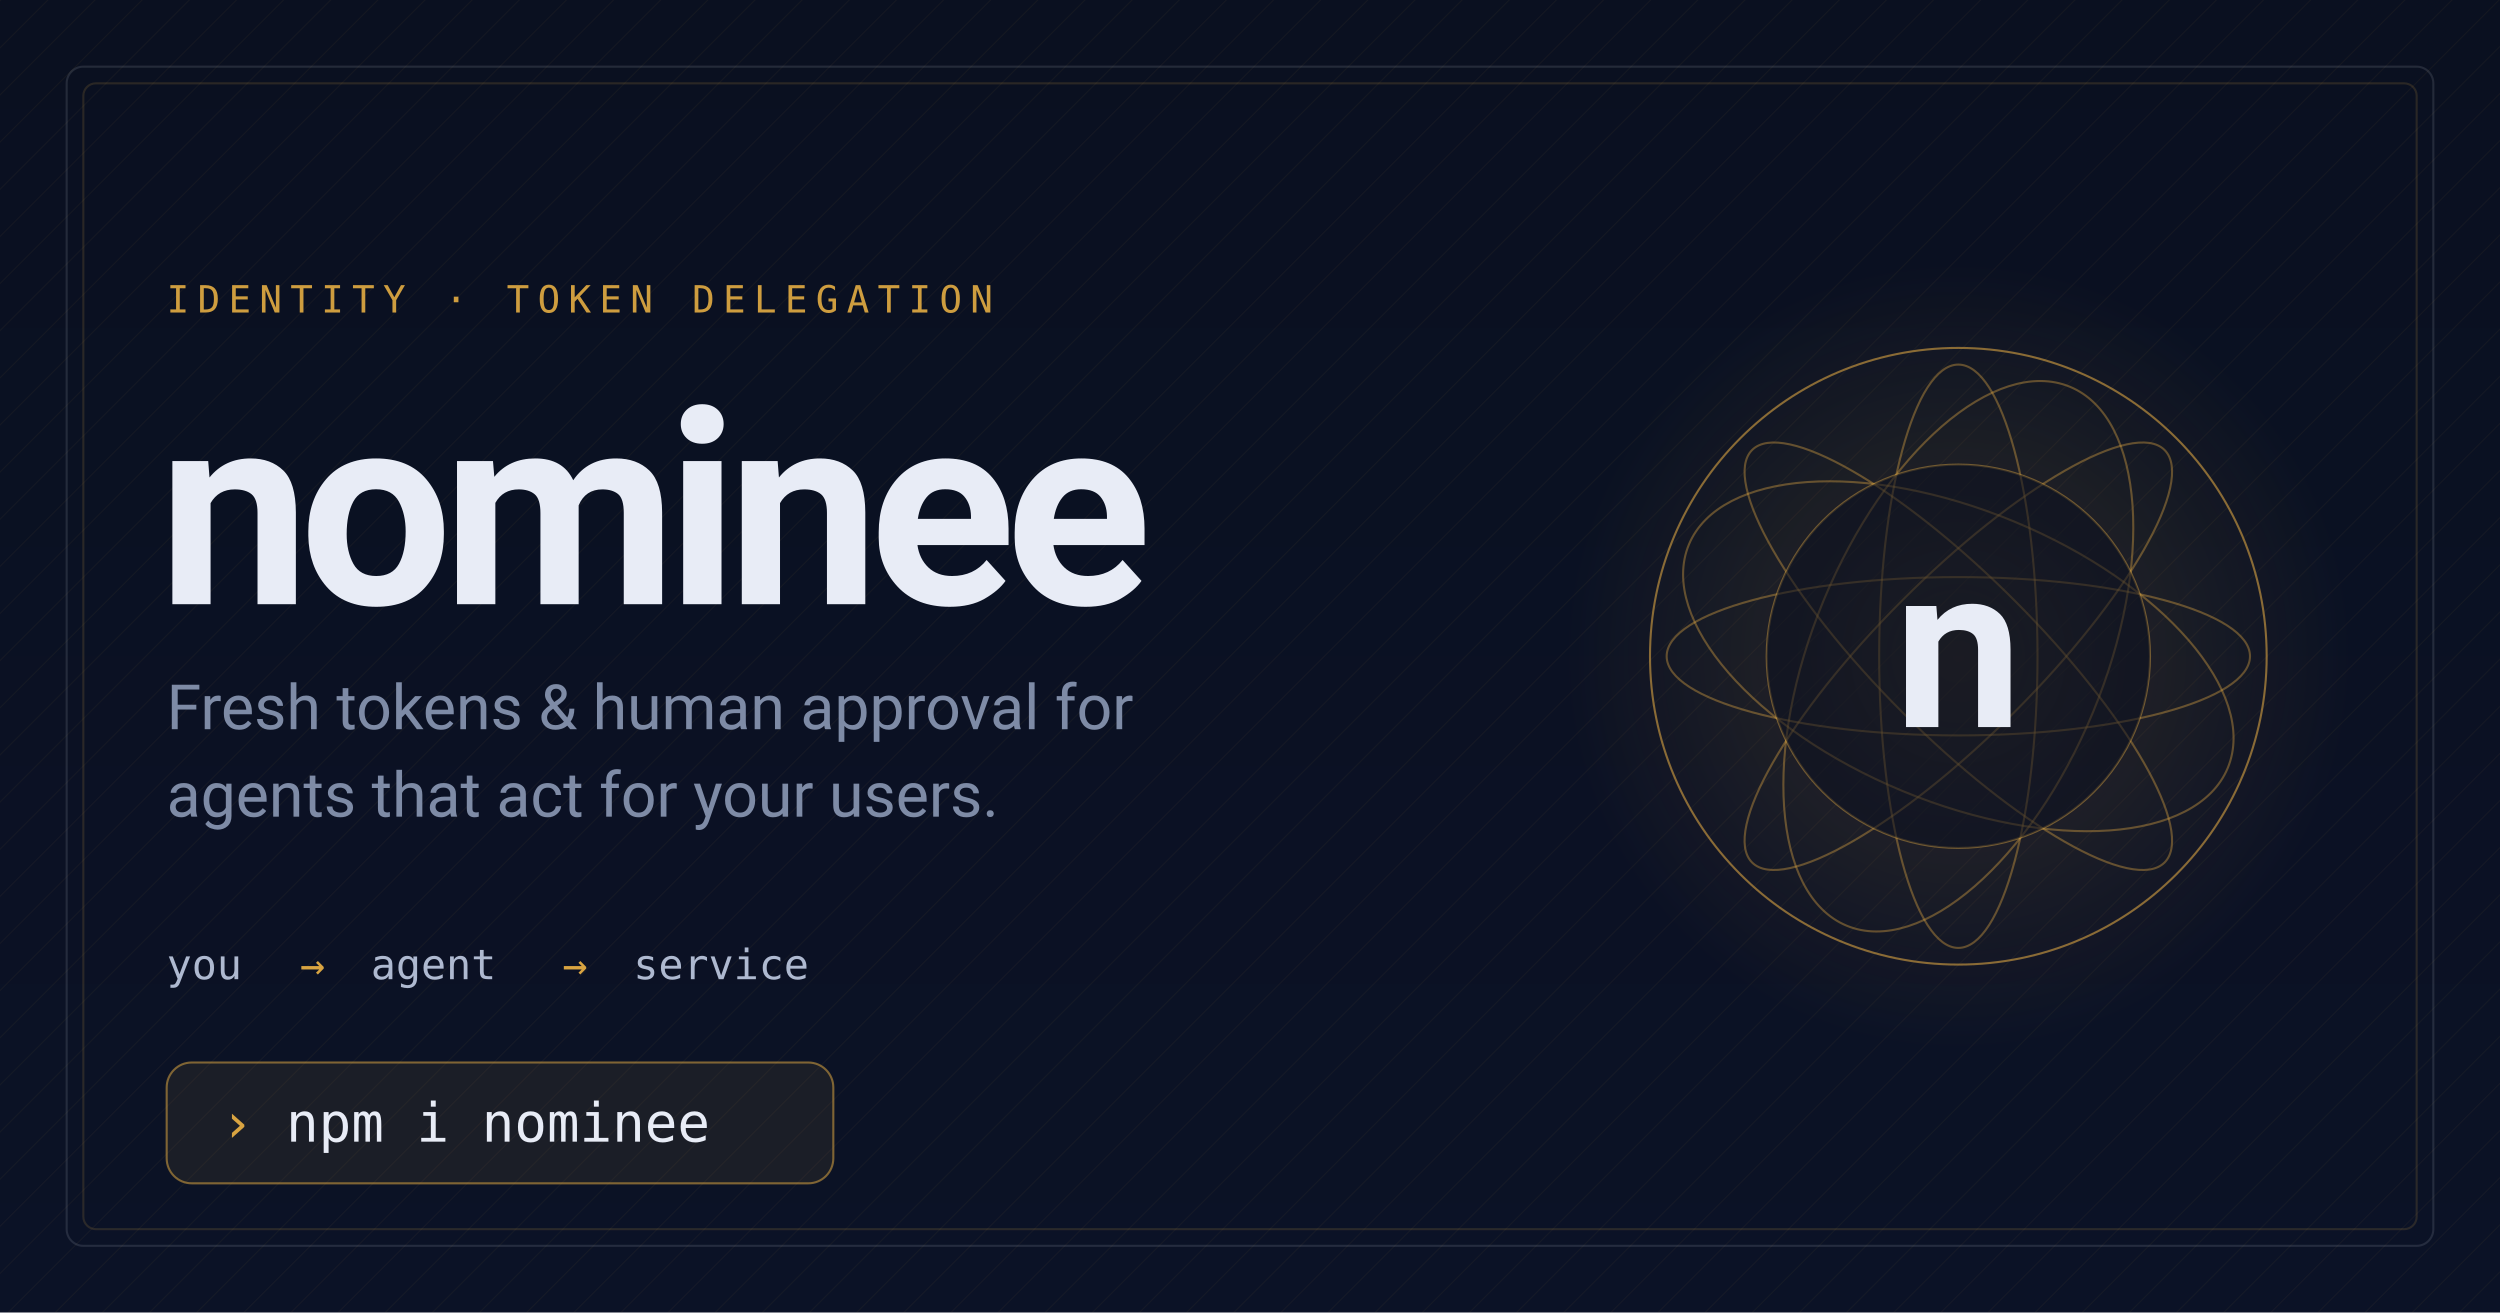
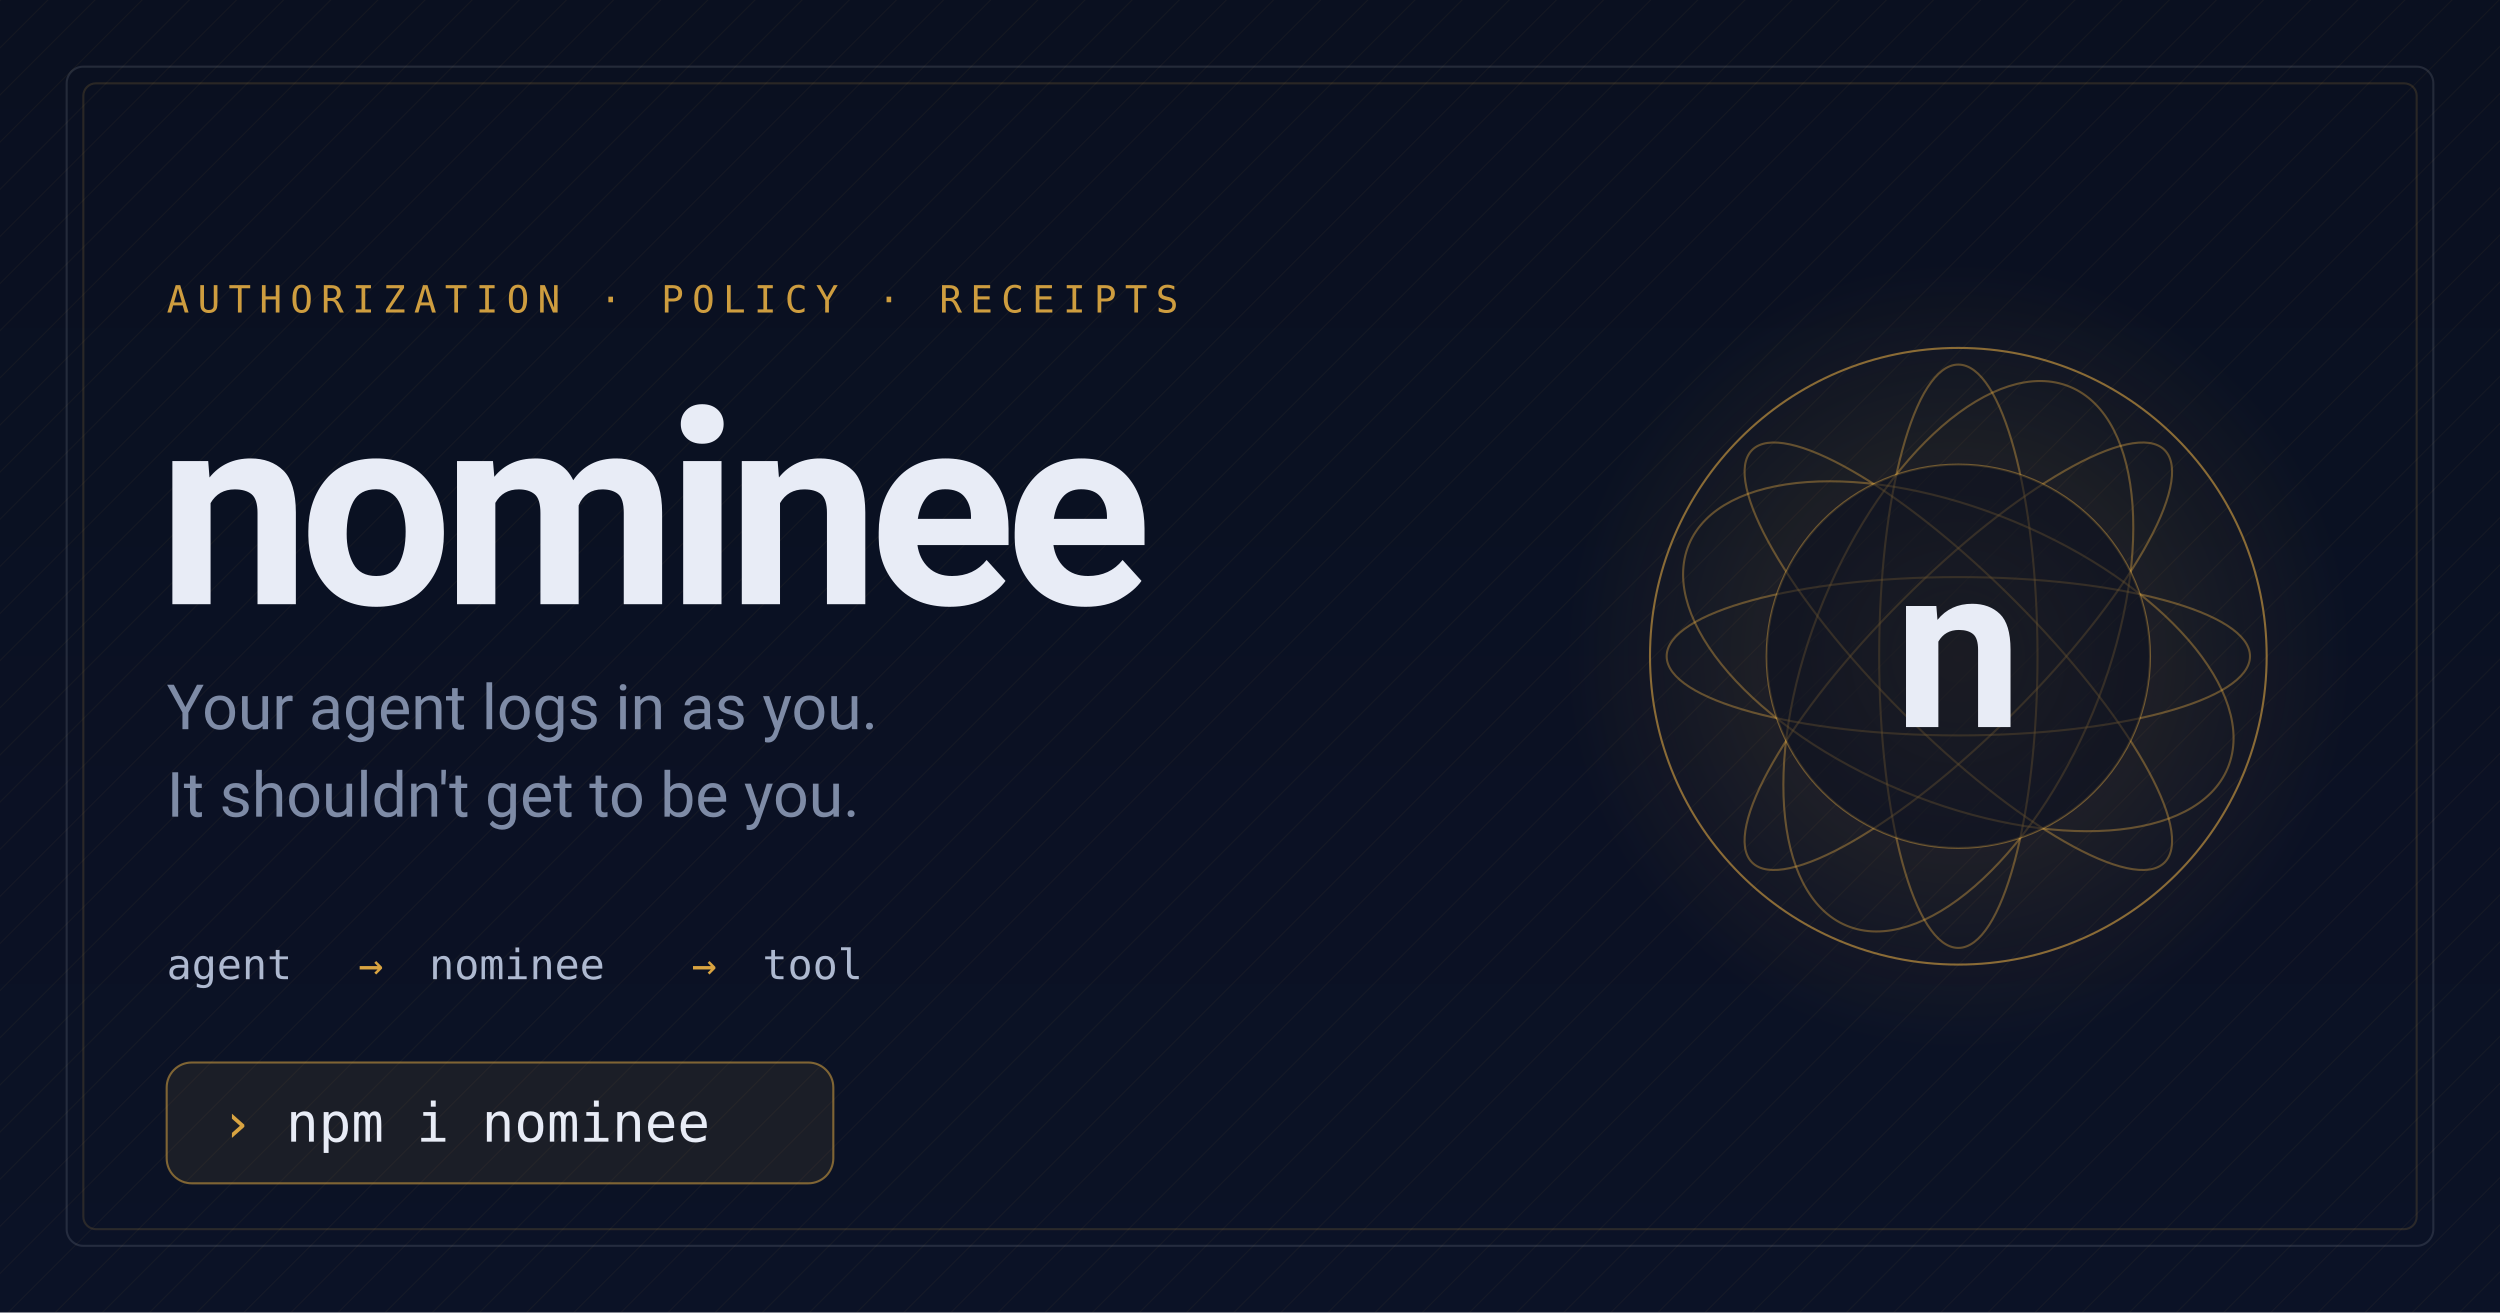
<svg xmlns="http://www.w3.org/2000/svg" width="1200" height="630" viewBox="0 0 1200 630" fill="none">
  <defs>
    <linearGradient id="bg" x1="0" y1="0" x2="0" y2="630" gradientUnits="userSpaceOnUse">
      <stop offset="0" stop-color="#0A1020" />
      <stop offset="1" stop-color="#0B1226" />
    </linearGradient>
    <radialGradient id="glow" cx="0.5" cy="0.5" r="0.5">
      <stop offset="0" stop-color="#D9A441" stop-opacity="0.18" />
      <stop offset="1" stop-color="#D9A441" stop-opacity="0" />
    </radialGradient>
    <pattern id="engrave" width="16" height="16" patternUnits="userSpaceOnUse" patternTransform="rotate(45)">
      <line x1="0" y1="0" x2="0" y2="16" stroke="#D9A441" stroke-opacity="0.05" stroke-width="1" />
    </pattern>
    <style>
      .sans { font-family: ui-sans-serif, system-ui, -apple-system, "Segoe UI", Roboto, Helvetica, Arial, sans-serif; }
      .mono { font-family: ui-monospace, "SF Mono", SFMono-Regular, Menlo, Consolas, monospace; }
    </style>
  </defs>
  <rect width="1200" height="630" fill="url(#bg)" />
  <rect width="1200" height="630" fill="url(#engrave)" />
  <rect x="32" y="32" width="1136" height="566" rx="8" fill="none" stroke="#E8ECF6" stroke-opacity="0.12" />
  <rect x="40" y="40" width="1120" height="550" rx="6" fill="none" stroke="#D9A441" stroke-opacity="0.16" />
  <g transform="translate(940 315)">
    <circle r="190" fill="url(#glow)" />
    <g fill="none" stroke="#D9A441" stroke-opacity="0.4" stroke-width="1">
      <ellipse rx="140" ry="38" transform="rotate(0)" />
      <ellipse rx="140" ry="38" transform="rotate(45)" />
      <ellipse rx="140" ry="38" transform="rotate(90)" />
      <ellipse rx="140" ry="38" transform="rotate(135)" />
      <ellipse rx="140" ry="70" transform="rotate(22.5)" />
      <ellipse rx="140" ry="70" transform="rotate(112.5)" />
    </g>
    <circle r="148" fill="none" stroke="#D9A441" stroke-opacity="0.6" />
    <circle r="92" fill="none" stroke="#D9A441" stroke-opacity="0.45" />
    <circle r="92" fill="#0A1020" fill-opacity="0.55" />
    <text class="sans" x="0" y="34" text-anchor="middle" font-size="110" font-weight="600" fill="#E8ECF6" letter-spacing="-3">n</text>
  </g>
-   <text class="mono" x="80" y="150" font-size="18" letter-spacing="4" fill="#D9A441" fill-opacity="0.95">IDENTITY · TOKEN DELEGATION</text>
+   <text class="mono" x="80" y="150" font-size="18" letter-spacing="4" fill="#D9A441" fill-opacity="0.95">AUTHORIZATION · POLICY · RECEIPTS</text>
  <text class="sans" x="76" y="290" font-size="130" font-weight="600" letter-spacing="-5" fill="#E8ECF6">nominee</text>
-   <text class="sans" x="80" y="350" font-size="30" fill="#7E8BA6">Fresh tokens &amp; human approval for</text>
-   <text class="sans" x="80" y="392" font-size="30" fill="#7E8BA6">agents that act for your users.</text>
+   <text class="sans" x="80" y="350" font-size="30" fill="#7E8BA6">Your agent logs in as you.</text>
+   <text class="sans" x="80" y="392" font-size="30" fill="#7E8BA6">It shouldn't get to be you.</text>
  <g class="mono" font-size="20" transform="translate(80 470)">
-     <text x="0" y="0" fill="#AEB9D0">you</text>
-     <text x="64" y="0" fill="#D9A441">→</text>
-     <text x="98" y="0" fill="#AEB9D0">agent</text>
-     <text x="190" y="0" fill="#D9A441">→</text>
-     <text x="224" y="0" fill="#AEB9D0">service</text>
+     <text x="0" y="0" fill="#AEB9D0">agent</text>
+     <text x="92" y="0" fill="#D9A441">→</text>
+     <text x="126" y="0" fill="#AEB9D0">nominee</text>
+     <text x="252" y="0" fill="#D9A441">→</text>
+     <text x="286" y="0" fill="#AEB9D0">tool</text>
  </g>
  <g transform="translate(80 510)">
    <rect width="320" height="58" rx="12" fill="#D9A441" fill-opacity="0.08" stroke="#D9A441" stroke-opacity="0.55" />
    <text class="mono" x="26" y="38" font-size="26" fill="#E8ECF6">
      <tspan fill="#D9A441">›</tspan>  npm i nominee</text>
  </g>
</svg>
